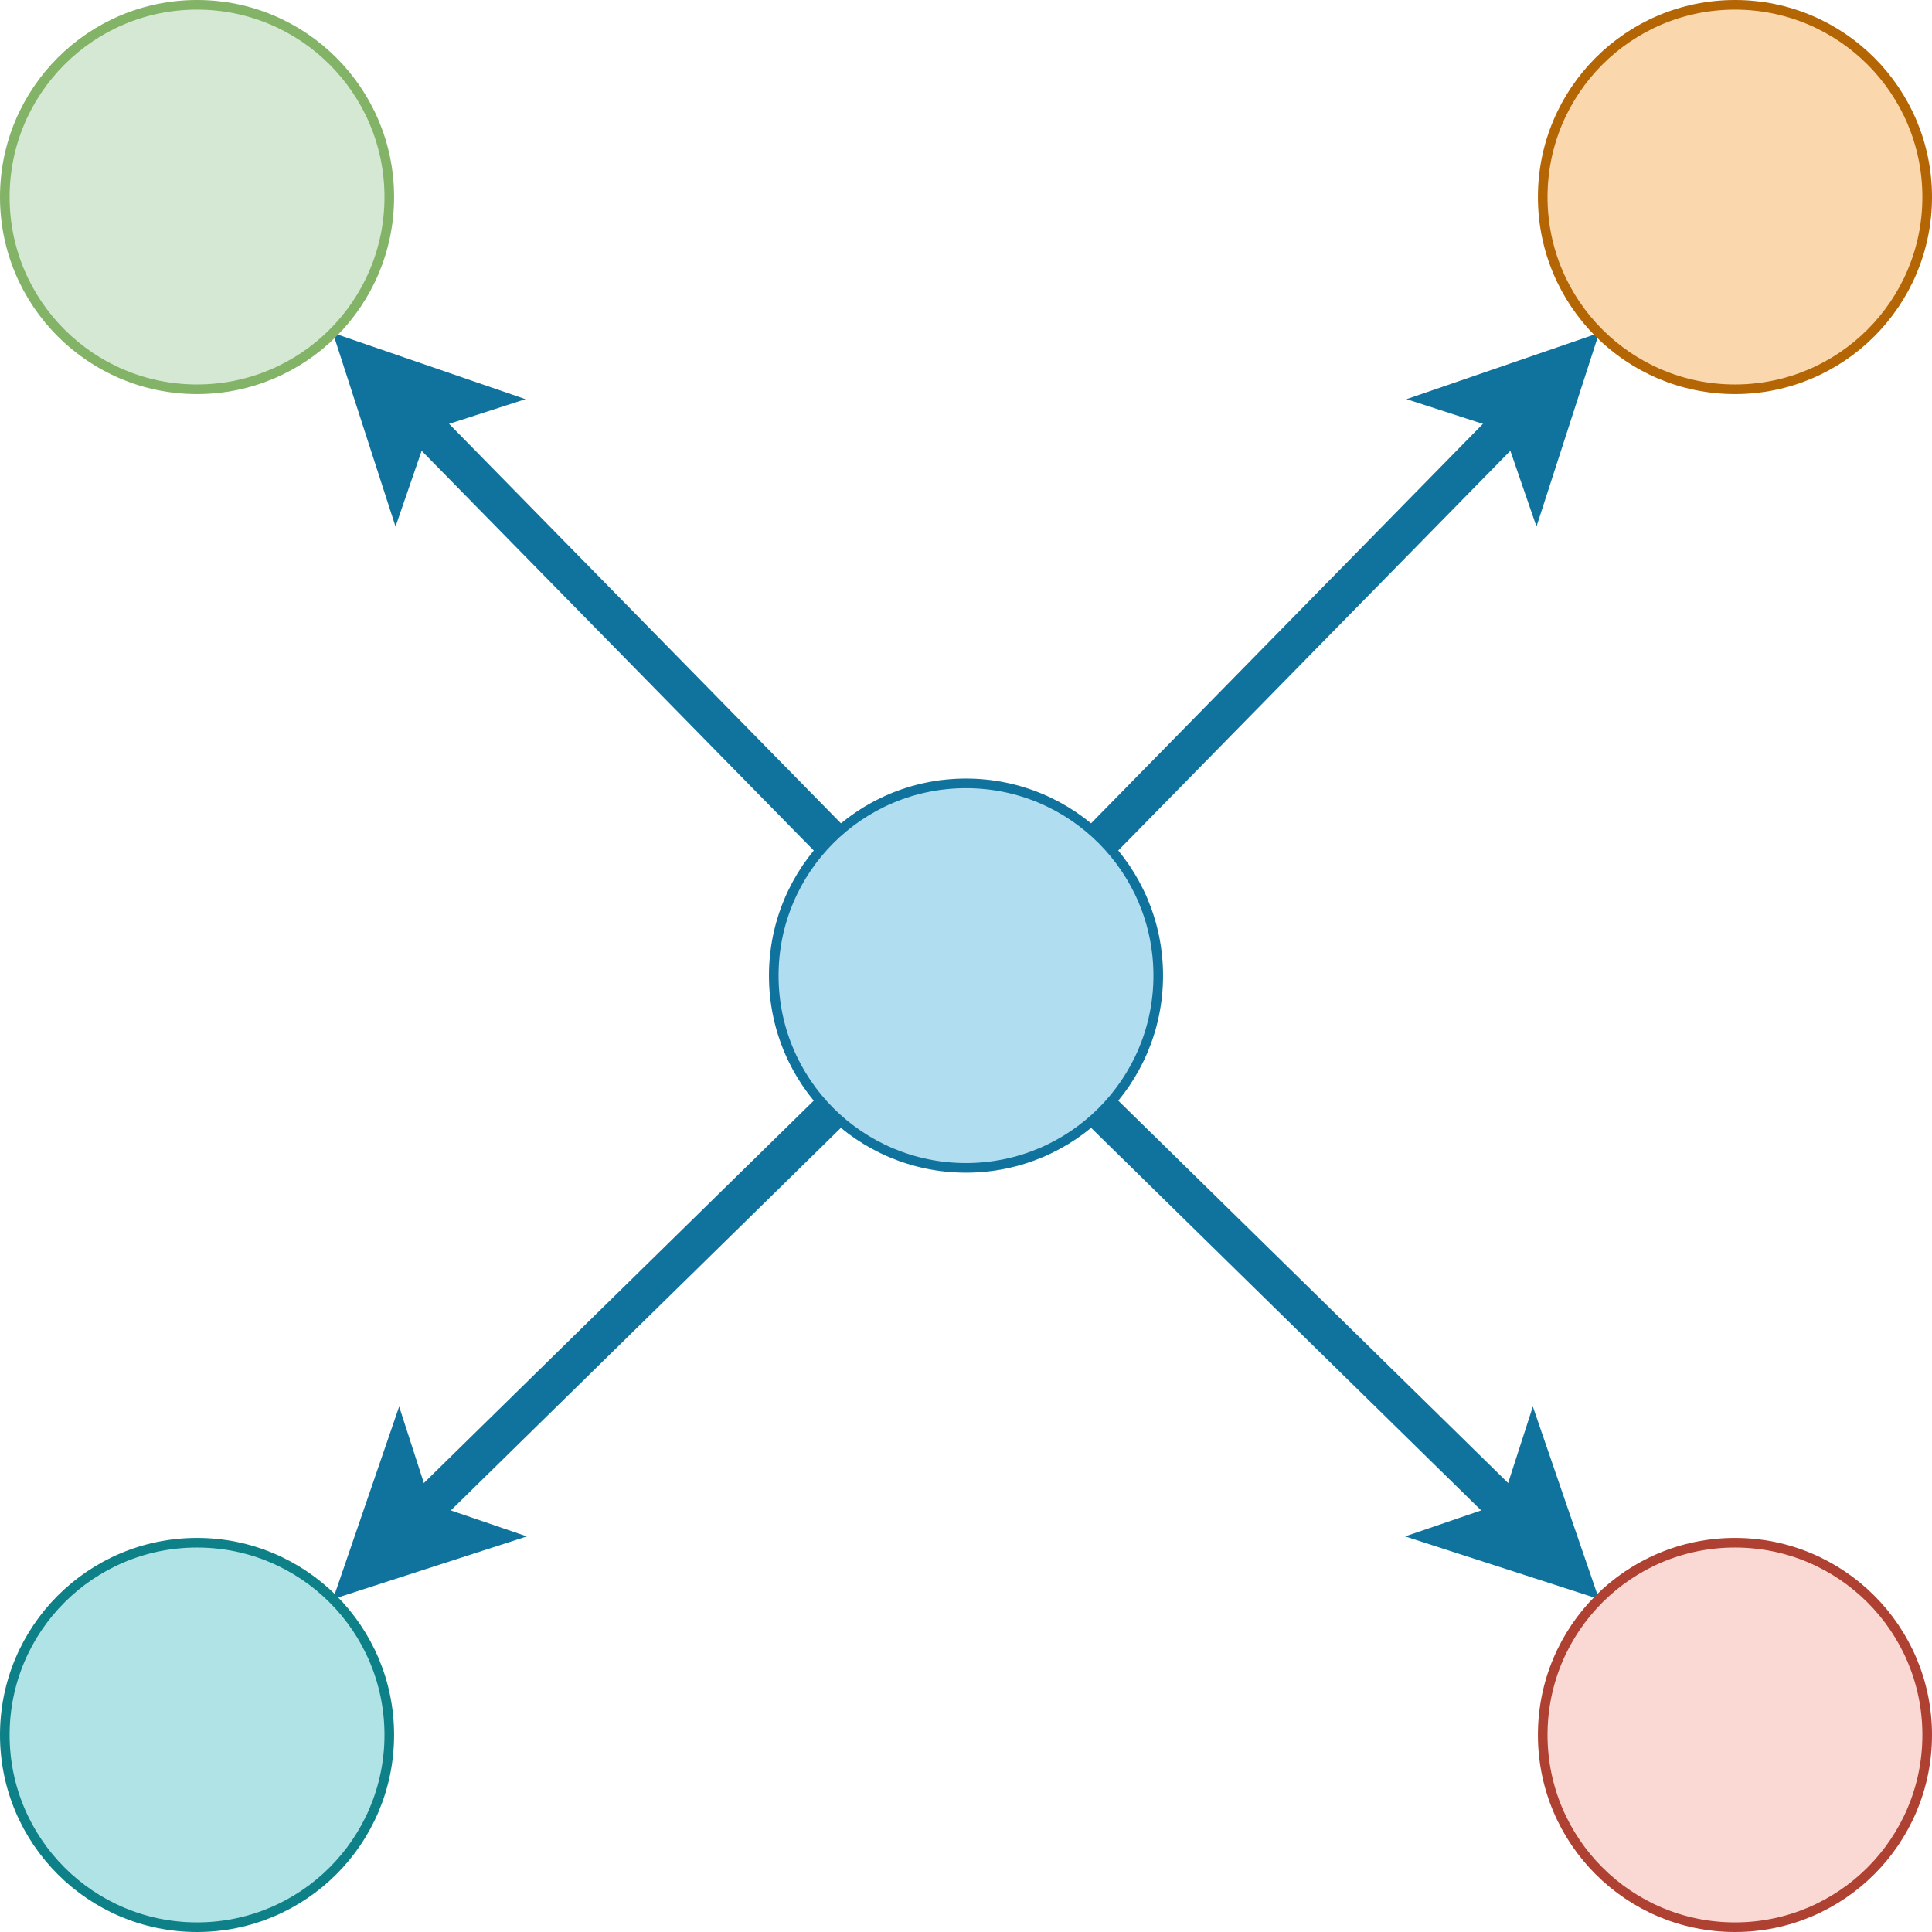
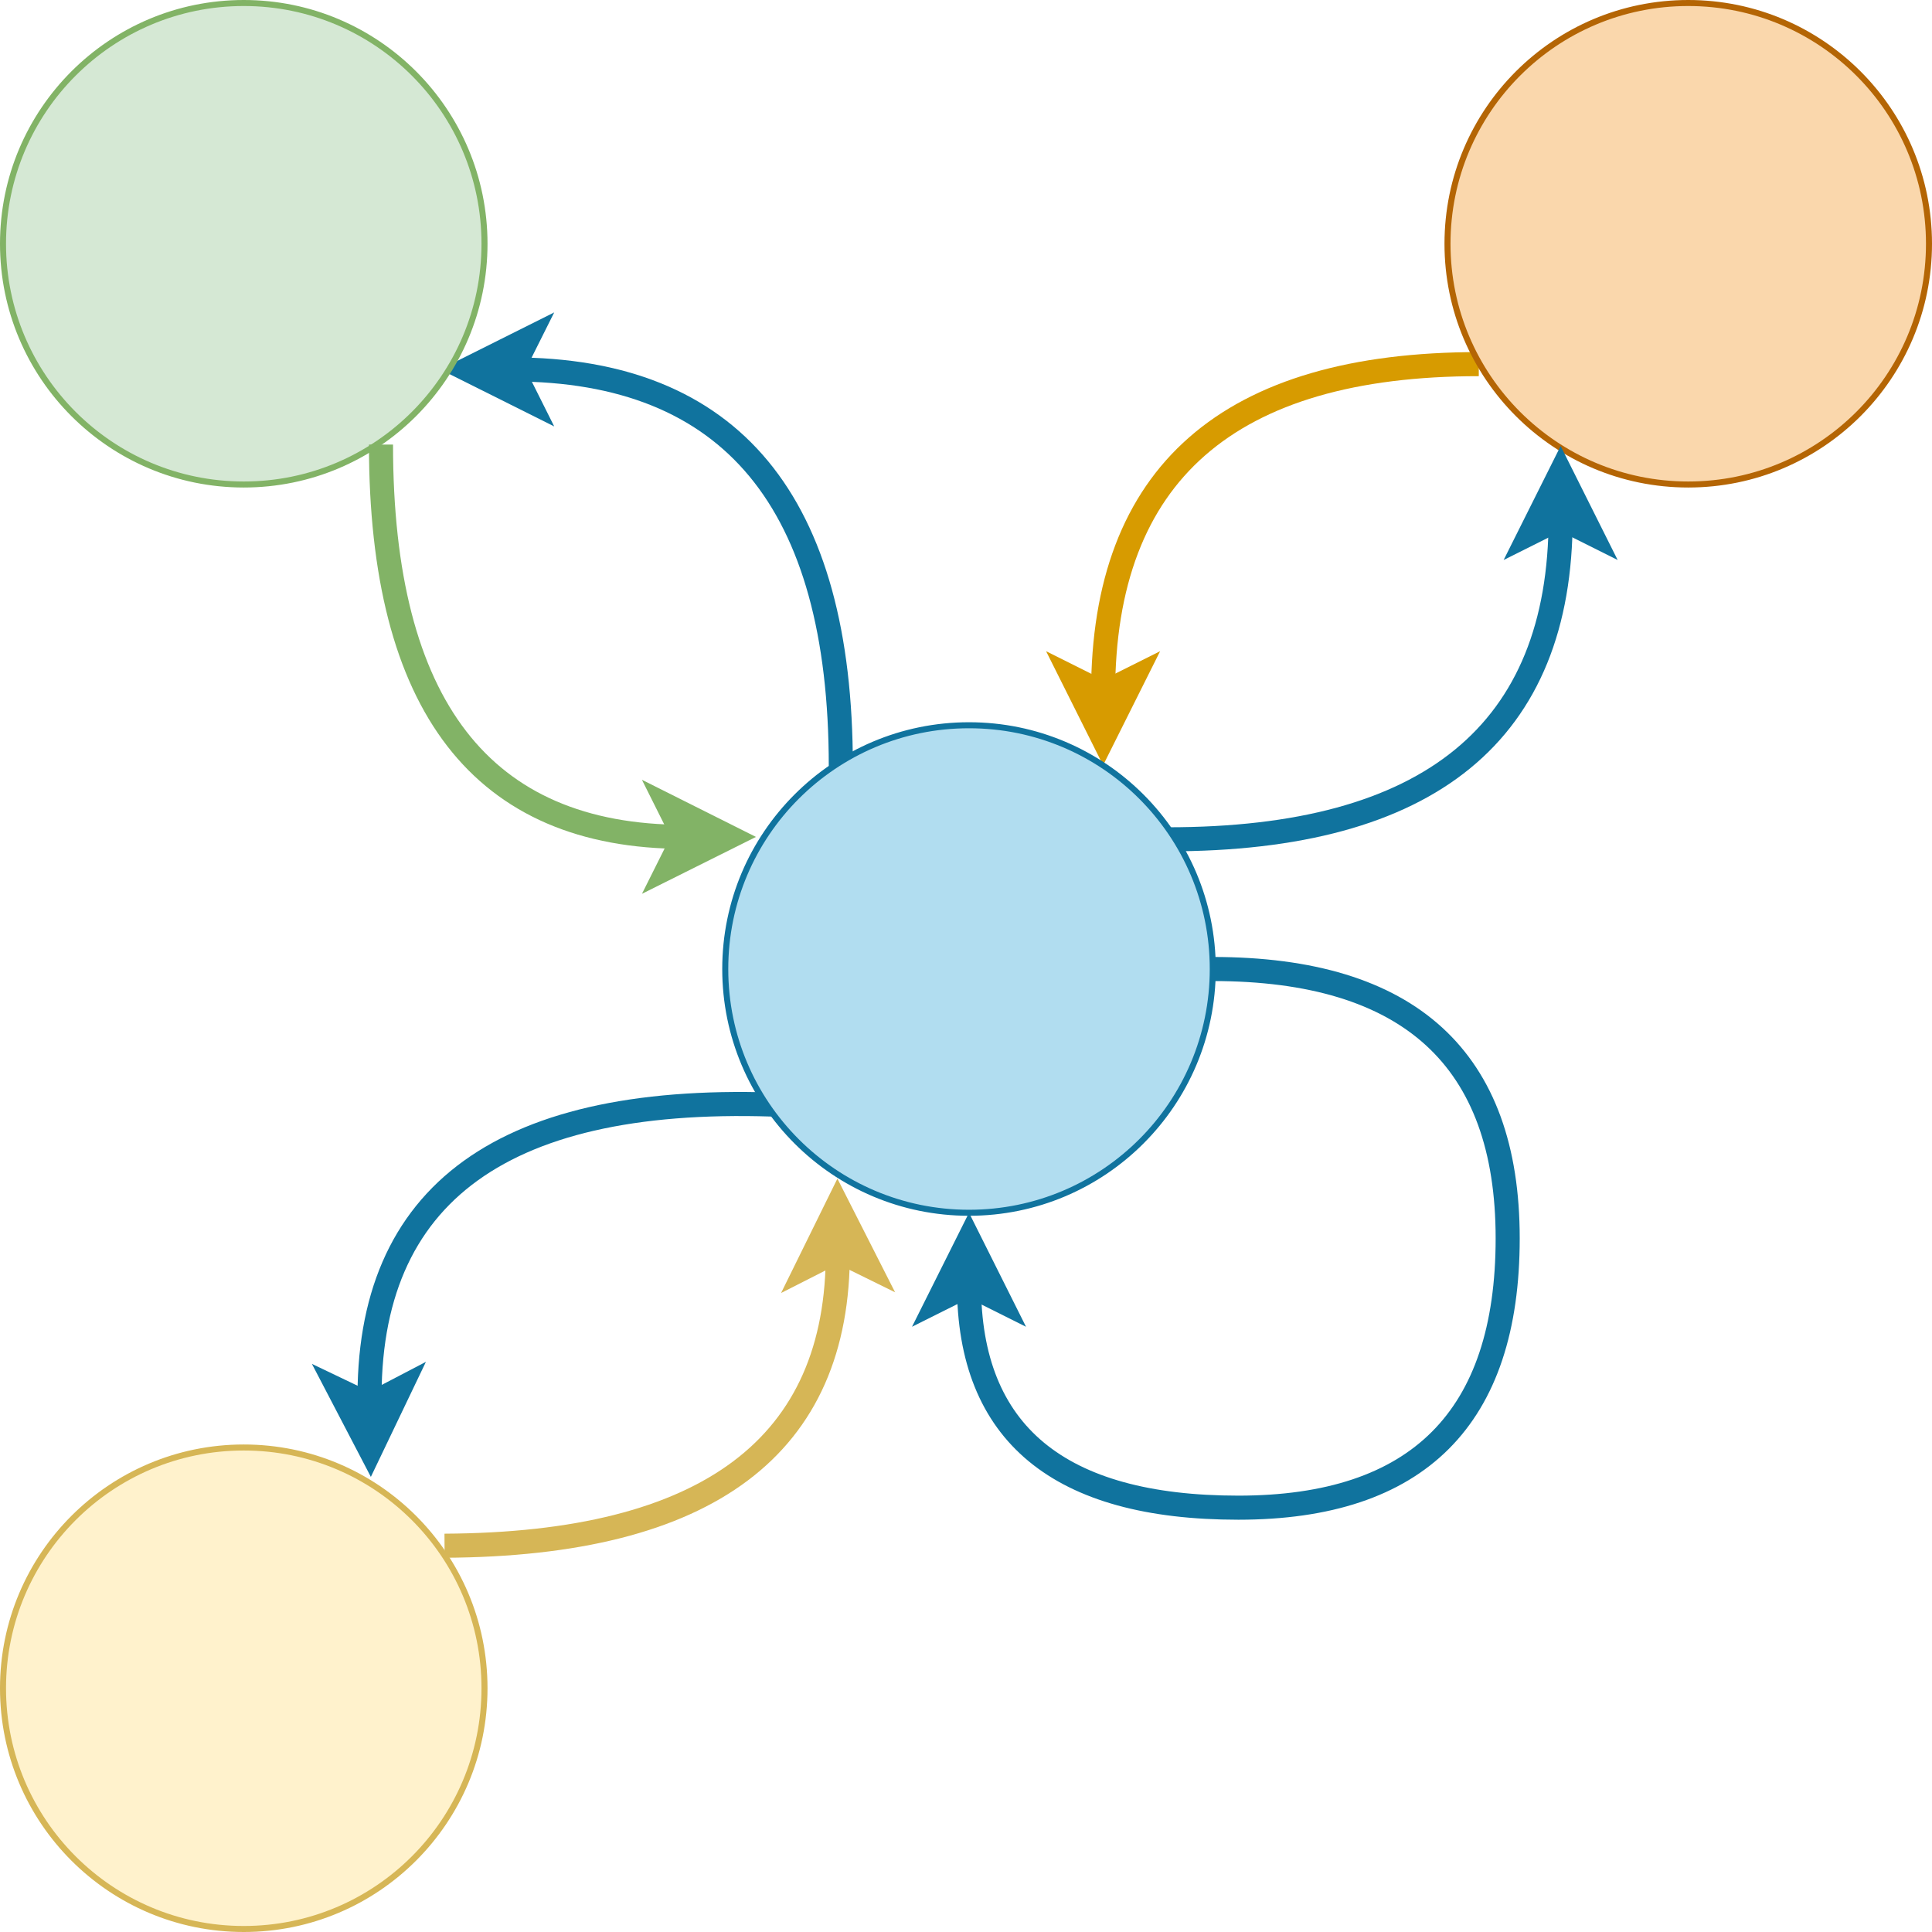
- <svg xmlns="http://www.w3.org/2000/svg" version="1.1" width="201px" height="201px" viewBox="-0.5 -0.5 201 201" content="&lt;mxfile host=&quot;Electron&quot; modified=&quot;2024-03-11T08:50:49.322Z&quot; agent=&quot;Mozilla/5.0 (Macintosh; Intel Mac OS X 10_15_7) AppleWebKit/537.36 (KHTML, like Gecko) draw.io/24.0.4 Chrome/120.0.61.109 Electron/28.1.0 Safari/537.36&quot; etag=&quot;1rij3Edv4KrBl2cFtUtF&quot; version=&quot;24.0.4&quot; type=&quot;device&quot;&gt;&#10;  &lt;diagram name=&quot;Page-1&quot; id=&quot;RKPvBWiPdUgW-k852GJ5&quot;&gt;&#10;    &lt;mxGraphModel dx=&quot;356&quot; dy=&quot;306&quot; grid=&quot;1&quot; gridSize=&quot;10&quot; guides=&quot;1&quot; tooltips=&quot;1&quot; connect=&quot;1&quot; arrows=&quot;1&quot; fold=&quot;1&quot; page=&quot;1&quot; pageScale=&quot;1&quot; pageWidth=&quot;827&quot; pageHeight=&quot;1169&quot; math=&quot;0&quot; shadow=&quot;0&quot;&gt;&#10;      &lt;root&gt;&#10;        &lt;mxCell id=&quot;0&quot; /&gt;&#10;        &lt;mxCell id=&quot;1&quot; parent=&quot;0&quot; /&gt;&#10;        &lt;mxCell id=&quot;e1JbbTw_rIGk7rZiJ3f4-6&quot; style=&quot;rounded=0;orthogonalLoop=1;jettySize=auto;html=1;exitX=1;exitY=0;exitDx=0;exitDy=0;entryX=0;entryY=1;entryDx=0;entryDy=0;strokeWidth=4;fillColor=#b1ddf0;strokeColor=#10739e;&quot; edge=&quot;1&quot; parent=&quot;1&quot; source=&quot;e1JbbTw_rIGk7rZiJ3f4-1&quot; target=&quot;e1JbbTw_rIGk7rZiJ3f4-5&quot;&gt;&#10;          &lt;mxGeometry relative=&quot;1&quot; as=&quot;geometry&quot; /&gt;&#10;        &lt;/mxCell&gt;&#10;        &lt;mxCell id=&quot;e1JbbTw_rIGk7rZiJ3f4-7&quot; style=&quot;rounded=0;orthogonalLoop=1;jettySize=auto;html=1;exitX=1;exitY=1;exitDx=0;exitDy=0;entryX=0;entryY=0;entryDx=0;entryDy=0;strokeWidth=4;fillColor=#b1ddf0;strokeColor=#10739e;&quot; edge=&quot;1&quot; parent=&quot;1&quot; source=&quot;e1JbbTw_rIGk7rZiJ3f4-1&quot; target=&quot;e1JbbTw_rIGk7rZiJ3f4-4&quot;&gt;&#10;          &lt;mxGeometry relative=&quot;1&quot; as=&quot;geometry&quot; /&gt;&#10;        &lt;/mxCell&gt;&#10;        &lt;mxCell id=&quot;e1JbbTw_rIGk7rZiJ3f4-8&quot; style=&quot;rounded=0;orthogonalLoop=1;jettySize=auto;html=1;exitX=0;exitY=1;exitDx=0;exitDy=0;entryX=1;entryY=0;entryDx=0;entryDy=0;strokeWidth=4;fillColor=#b1ddf0;strokeColor=#10739e;&quot; edge=&quot;1&quot; parent=&quot;1&quot; source=&quot;e1JbbTw_rIGk7rZiJ3f4-1&quot; target=&quot;e1JbbTw_rIGk7rZiJ3f4-3&quot;&gt;&#10;          &lt;mxGeometry relative=&quot;1&quot; as=&quot;geometry&quot; /&gt;&#10;        &lt;/mxCell&gt;&#10;        &lt;mxCell id=&quot;e1JbbTw_rIGk7rZiJ3f4-9&quot; style=&quot;rounded=0;orthogonalLoop=1;jettySize=auto;html=1;exitX=0;exitY=0;exitDx=0;exitDy=0;entryX=1;entryY=1;entryDx=0;entryDy=0;strokeWidth=4;fillColor=#b1ddf0;strokeColor=#10739e;&quot; edge=&quot;1&quot; parent=&quot;1&quot; source=&quot;e1JbbTw_rIGk7rZiJ3f4-1&quot; target=&quot;e1JbbTw_rIGk7rZiJ3f4-2&quot;&gt;&#10;          &lt;mxGeometry relative=&quot;1&quot; as=&quot;geometry&quot; /&gt;&#10;        &lt;/mxCell&gt;&#10;        &lt;mxCell id=&quot;e1JbbTw_rIGk7rZiJ3f4-1&quot; value=&quot;&quot; style=&quot;ellipse;whiteSpace=wrap;html=1;aspect=fixed;fillColor=#b1ddf0;strokeColor=#10739e;&quot; vertex=&quot;1&quot; parent=&quot;1&quot;&gt;&#10;          &lt;mxGeometry x=&quot;360&quot; y=&quot;281&quot; width=&quot;40&quot; height=&quot;40&quot; as=&quot;geometry&quot; /&gt;&#10;        &lt;/mxCell&gt;&#10;        &lt;mxCell id=&quot;e1JbbTw_rIGk7rZiJ3f4-2&quot; value=&quot;&quot; style=&quot;ellipse;whiteSpace=wrap;html=1;aspect=fixed;fillColor=#d5e8d4;strokeColor=#82b366;&quot; vertex=&quot;1&quot; parent=&quot;1&quot;&gt;&#10;          &lt;mxGeometry x=&quot;280&quot; y=&quot;200&quot; width=&quot;40&quot; height=&quot;40&quot; as=&quot;geometry&quot; /&gt;&#10;        &lt;/mxCell&gt;&#10;        &lt;mxCell id=&quot;e1JbbTw_rIGk7rZiJ3f4-3&quot; value=&quot;&quot; style=&quot;ellipse;whiteSpace=wrap;html=1;aspect=fixed;fillColor=#b0e3e6;strokeColor=#0e8088;&quot; vertex=&quot;1&quot; parent=&quot;1&quot;&gt;&#10;          &lt;mxGeometry x=&quot;280&quot; y=&quot;360&quot; width=&quot;40&quot; height=&quot;40&quot; as=&quot;geometry&quot; /&gt;&#10;        &lt;/mxCell&gt;&#10;        &lt;mxCell id=&quot;e1JbbTw_rIGk7rZiJ3f4-4&quot; value=&quot;&quot; style=&quot;ellipse;whiteSpace=wrap;html=1;aspect=fixed;fillColor=#fad9d5;strokeColor=#ae4132;&quot; vertex=&quot;1&quot; parent=&quot;1&quot;&gt;&#10;          &lt;mxGeometry x=&quot;440&quot; y=&quot;360&quot; width=&quot;40&quot; height=&quot;40&quot; as=&quot;geometry&quot; /&gt;&#10;        &lt;/mxCell&gt;&#10;        &lt;mxCell id=&quot;e1JbbTw_rIGk7rZiJ3f4-5&quot; value=&quot;&quot; style=&quot;ellipse;whiteSpace=wrap;html=1;aspect=fixed;fillColor=#fad7ac;strokeColor=#b46504;&quot; vertex=&quot;1&quot; parent=&quot;1&quot;&gt;&#10;          &lt;mxGeometry x=&quot;440&quot; y=&quot;200&quot; width=&quot;40&quot; height=&quot;40&quot; as=&quot;geometry&quot; /&gt;&#10;        &lt;/mxCell&gt;&#10;      &lt;/root&gt;&#10;    &lt;/mxGraphModel&gt;&#10;  &lt;/diagram&gt;&#10;&lt;/mxfile&gt;&#10;">
+ <svg xmlns="http://www.w3.org/2000/svg" version="1.1" width="321px" height="321px" viewBox="-0.5 -0.5 321 321" content="&lt;mxfile host=&quot;Electron&quot; modified=&quot;2024-03-12T18:29:22.212Z&quot; agent=&quot;Mozilla/5.0 (Macintosh; Intel Mac OS X 10_15_7) AppleWebKit/537.36 (KHTML, like Gecko) draw.io/24.0.4 Chrome/120.0.61.109 Electron/28.1.0 Safari/537.36&quot; etag=&quot;V3n6qqAdpcuHSwYXp8yy&quot; version=&quot;24.0.4&quot; type=&quot;device&quot;&gt;&#10;  &lt;diagram name=&quot;Page-1&quot; id=&quot;RKPvBWiPdUgW-k852GJ5&quot;&gt;&#10;    &lt;mxGraphModel dx=&quot;717&quot; dy=&quot;427&quot; grid=&quot;1&quot; gridSize=&quot;10&quot; guides=&quot;1&quot; tooltips=&quot;1&quot; connect=&quot;1&quot; arrows=&quot;1&quot; fold=&quot;1&quot; page=&quot;1&quot; pageScale=&quot;1&quot; pageWidth=&quot;827&quot; pageHeight=&quot;1169&quot; math=&quot;0&quot; shadow=&quot;0&quot;&gt;&#10;      &lt;root&gt;&#10;        &lt;mxCell id=&quot;0&quot; /&gt;&#10;        &lt;mxCell id=&quot;1&quot; parent=&quot;0&quot; /&gt;&#10;        &lt;mxCell id=&quot;Xyjjoyls6ed7M-fOswV_-16&quot; style=&quot;edgeStyle=orthogonalEdgeStyle;rounded=0;orthogonalLoop=1;jettySize=auto;html=1;exitX=0.908;exitY=0.761;exitDx=0;exitDy=0;entryX=0.237;entryY=0.084;entryDx=0;entryDy=0;curved=1;targetPerimeterSpacing=0;startArrow=classic;startFill=1;strokeWidth=4;endArrow=none;endFill=0;fillColor=#b1ddf0;strokeColor=#10739e;entryPerimeter=0;exitPerimeter=0;&quot; parent=&quot;1&quot; source=&quot;e1JbbTw_rIGk7rZiJ3f4-2&quot; target=&quot;e1JbbTw_rIGk7rZiJ3f4-1&quot; edge=&quot;1&quot;&gt;&#10;          &lt;mxGeometry relative=&quot;1&quot; as=&quot;geometry&quot; /&gt;&#10;        &lt;/mxCell&gt;&#10;        &lt;mxCell id=&quot;e1JbbTw_rIGk7rZiJ3f4-2&quot; value=&quot;&quot; style=&quot;ellipse;whiteSpace=wrap;html=1;aspect=fixed;fillColor=#d5e8d4;strokeColor=#82b366;&quot; parent=&quot;1&quot; vertex=&quot;1&quot;&gt;&#10;          &lt;mxGeometry x=&quot;240&quot; y=&quot;120&quot; width=&quot;80&quot; height=&quot;80&quot; as=&quot;geometry&quot; /&gt;&#10;        &lt;/mxCell&gt;&#10;        &lt;mxCell id=&quot;e1JbbTw_rIGk7rZiJ3f4-3&quot; value=&quot;&quot; style=&quot;ellipse;whiteSpace=wrap;html=1;aspect=fixed;fillColor=#fff2cc;strokeColor=#d6b656;&quot; parent=&quot;1&quot; vertex=&quot;1&quot;&gt;&#10;          &lt;mxGeometry x=&quot;240&quot; y=&quot;360&quot; width=&quot;80&quot; height=&quot;80&quot; as=&quot;geometry&quot; /&gt;&#10;        &lt;/mxCell&gt;&#10;        &lt;mxCell id=&quot;Xyjjoyls6ed7M-fOswV_-12&quot; style=&quot;edgeStyle=orthogonalEdgeStyle;rounded=0;orthogonalLoop=1;jettySize=auto;html=1;exitX=0.065;exitY=0.75;exitDx=0;exitDy=0;entryX=0.775;entryY=0.082;entryDx=0;entryDy=0;fillColor=#ffe6cc;strokeColor=#d79b00;strokeWidth=4;curved=1;exitPerimeter=0;entryPerimeter=0;&quot; parent=&quot;1&quot; source=&quot;e1JbbTw_rIGk7rZiJ3f4-5&quot; target=&quot;e1JbbTw_rIGk7rZiJ3f4-1&quot; edge=&quot;1&quot;&gt;&#10;          &lt;mxGeometry relative=&quot;1&quot; as=&quot;geometry&quot; /&gt;&#10;        &lt;/mxCell&gt;&#10;        &lt;mxCell id=&quot;e1JbbTw_rIGk7rZiJ3f4-5&quot; value=&quot;&quot; style=&quot;ellipse;whiteSpace=wrap;html=1;aspect=fixed;fillColor=#fad7ac;strokeColor=#b46504;&quot; parent=&quot;1&quot; vertex=&quot;1&quot;&gt;&#10;          &lt;mxGeometry x=&quot;480&quot; y=&quot;120&quot; width=&quot;80&quot; height=&quot;80&quot; as=&quot;geometry&quot; /&gt;&#10;        &lt;/mxCell&gt;&#10;        &lt;mxCell id=&quot;Xyjjoyls6ed7M-fOswV_-11&quot; style=&quot;edgeStyle=orthogonalEdgeStyle;rounded=0;orthogonalLoop=1;jettySize=auto;html=1;exitX=0.907;exitY=0.234;exitDx=0;exitDy=0;entryX=0.235;entryY=0.92;entryDx=0;entryDy=0;fillColor=#b1ddf0;strokeColor=#10739e;strokeWidth=4;curved=1;exitPerimeter=0;entryPerimeter=0;&quot; parent=&quot;1&quot; source=&quot;e1JbbTw_rIGk7rZiJ3f4-1&quot; target=&quot;e1JbbTw_rIGk7rZiJ3f4-5&quot; edge=&quot;1&quot;&gt;&#10;          &lt;mxGeometry relative=&quot;1&quot; as=&quot;geometry&quot; /&gt;&#10;        &lt;/mxCell&gt;&#10;        &lt;mxCell id=&quot;Xyjjoyls6ed7M-fOswV_-17&quot; style=&quot;edgeStyle=orthogonalEdgeStyle;rounded=0;orthogonalLoop=1;jettySize=auto;html=1;exitX=0.063;exitY=0.229;exitDx=0;exitDy=0;entryX=0.785;entryY=0.917;entryDx=0;entryDy=0;curved=1;startArrow=classic;startFill=1;endArrow=none;endFill=0;entryPerimeter=0;exitPerimeter=0;strokeWidth=4;fillColor=#d5e8d4;strokeColor=#82b366;&quot; parent=&quot;1&quot; source=&quot;e1JbbTw_rIGk7rZiJ3f4-1&quot; target=&quot;e1JbbTw_rIGk7rZiJ3f4-2&quot; edge=&quot;1&quot;&gt;&#10;          &lt;mxGeometry relative=&quot;1&quot; as=&quot;geometry&quot; /&gt;&#10;        &lt;/mxCell&gt;&#10;        &lt;mxCell id=&quot;Xyjjoyls6ed7M-fOswV_-20&quot; style=&quot;rounded=0;orthogonalLoop=1;jettySize=auto;html=1;entryX=0.764;entryY=0.061;entryDx=0;entryDy=0;fillColor=#b1ddf0;strokeColor=#10739e;strokeWidth=4;curved=1;entryPerimeter=0;exitX=0.123;exitY=0.779;exitDx=0;exitDy=0;exitPerimeter=0;&quot; parent=&quot;1&quot; source=&quot;e1JbbTw_rIGk7rZiJ3f4-1&quot; target=&quot;e1JbbTw_rIGk7rZiJ3f4-3&quot; edge=&quot;1&quot;&gt;&#10;          &lt;mxGeometry relative=&quot;1&quot; as=&quot;geometry&quot;&gt;&#10;            &lt;mxPoint x=&quot;364&quot; y=&quot;303&quot; as=&quot;sourcePoint&quot; /&gt;&#10;            &lt;Array as=&quot;points&quot;&gt;&#10;              &lt;mxPoint x=&quot;300&quot; y=&quot;300&quot; /&gt;&#10;            &lt;/Array&gt;&#10;          &lt;/mxGeometry&gt;&#10;        &lt;/mxCell&gt;&#10;        &lt;mxCell id=&quot;e1JbbTw_rIGk7rZiJ3f4-1&quot; value=&quot;&quot; style=&quot;ellipse;whiteSpace=wrap;html=1;aspect=fixed;fillColor=#b1ddf0;strokeColor=#10739e;&quot; parent=&quot;1&quot; vertex=&quot;1&quot;&gt;&#10;          &lt;mxGeometry x=&quot;360&quot; y=&quot;240&quot; width=&quot;81&quot; height=&quot;81&quot; as=&quot;geometry&quot; /&gt;&#10;        &lt;/mxCell&gt;&#10;        &lt;mxCell id=&quot;Xyjjoyls6ed7M-fOswV_-23&quot; style=&quot;rounded=0;orthogonalLoop=1;jettySize=auto;html=1;fillColor=#fff2cc;strokeColor=#d6b656;strokeWidth=4;exitX=0.917;exitY=0.204;exitDx=0;exitDy=0;entryX=0.23;entryY=0.93;entryDx=0;entryDy=0;entryPerimeter=0;exitPerimeter=0;curved=1;&quot; parent=&quot;1&quot; source=&quot;e1JbbTw_rIGk7rZiJ3f4-3&quot; target=&quot;e1JbbTw_rIGk7rZiJ3f4-1&quot; edge=&quot;1&quot;&gt;&#10;          &lt;mxGeometry relative=&quot;1&quot; as=&quot;geometry&quot;&gt;&#10;            &lt;mxPoint x=&quot;411&quot; y=&quot;401&quot; as=&quot;sourcePoint&quot; /&gt;&#10;            &lt;mxPoint x=&quot;408&quot; y=&quot;310&quot; as=&quot;targetPoint&quot; /&gt;&#10;            &lt;Array as=&quot;points&quot;&gt;&#10;              &lt;mxPoint x=&quot;379&quot; y=&quot;376&quot; /&gt;&#10;            &lt;/Array&gt;&#10;          &lt;/mxGeometry&gt;&#10;        &lt;/mxCell&gt;&#10;        &lt;mxCell id=&quot;Xyjjoyls6ed7M-fOswV_-28&quot; style=&quot;edgeStyle=orthogonalEdgeStyle;rounded=0;orthogonalLoop=1;jettySize=auto;html=1;entryX=0.5;entryY=1;entryDx=0;entryDy=0;exitX=1;exitY=0.5;exitDx=0;exitDy=0;curved=1;strokeWidth=4;fillColor=#b1ddf0;strokeColor=#10739e;&quot; parent=&quot;1&quot; source=&quot;e1JbbTw_rIGk7rZiJ3f4-1&quot; target=&quot;e1JbbTw_rIGk7rZiJ3f4-1&quot; edge=&quot;1&quot;&gt;&#10;          &lt;mxGeometry relative=&quot;1&quot; as=&quot;geometry&quot;&gt;&#10;            &lt;Array as=&quot;points&quot;&gt;&#10;              &lt;mxPoint x=&quot;490&quot; y=&quot;281&quot; /&gt;&#10;              &lt;mxPoint x=&quot;490&quot; y=&quot;370&quot; /&gt;&#10;              &lt;mxPoint x=&quot;401&quot; y=&quot;370&quot; /&gt;&#10;            &lt;/Array&gt;&#10;          &lt;/mxGeometry&gt;&#10;        &lt;/mxCell&gt;&#10;      &lt;/root&gt;&#10;    &lt;/mxGraphModel&gt;&#10;  &lt;/diagram&gt;&#10;&lt;/mxfile&gt;&#10;">
  <defs />
  <g>
    <g>
-       <path d="M 114.14 86.86 L 157.47 42.69" fill="none" stroke="#10739e" stroke-width="4" stroke-miterlimit="10" pointer-events="stroke" />
-       <path d="M 162.73 37.33 L 159.29 47.97 L 157.47 42.69 L 152.15 40.97 Z" fill="#10739e" stroke="#10739e" stroke-width="4" stroke-miterlimit="10" pointer-events="all" />
+       <path d="M 84.61 60.88 Q 139.2 60.9 139.2 126.8" fill="none" stroke="#10739e" stroke-width="4" stroke-miterlimit="10" pointer-events="stroke" />
+       <path d="M 77.11 60.88 L 87.11 55.88 L 84.61 60.88 L 87.11 65.88 Z" fill="#10739e" stroke="#10739e" stroke-width="4" stroke-miterlimit="10" pointer-events="all" />
    </g>
    <g>
-       <path d="M 114.14 115.14 L 157.31 157.48" fill="none" stroke="#10739e" stroke-width="4" stroke-miterlimit="10" pointer-events="stroke" />
-       <path d="M 162.66 162.73 L 152.02 159.29 L 157.31 157.48 L 159.03 152.16 Z" fill="#10739e" stroke="#10739e" stroke-width="4" stroke-miterlimit="10" pointer-events="all" />
+       <ellipse cx="40" cy="40" rx="40" ry="40" fill="#d5e8d4" stroke="#82b366" pointer-events="all" />
    </g>
    <g>
-       <path d="M 85.86 115.14 L 42.69 157.48" fill="none" stroke="#10739e" stroke-width="4" stroke-miterlimit="10" pointer-events="stroke" />
-       <path d="M 37.34 162.73 L 40.97 152.16 L 42.69 157.48 L 47.98 159.29 Z" fill="#10739e" stroke="#10739e" stroke-width="4" stroke-miterlimit="10" pointer-events="all" />
+       <ellipse cx="40" cy="280" rx="40" ry="40" fill="#fff2cc" stroke="#d6b656" pointer-events="all" />
    </g>
    <g>
-       <path d="M 85.86 86.86 L 42.53 42.69" fill="none" stroke="#10739e" stroke-width="4" stroke-miterlimit="10" pointer-events="stroke" />
-       <path d="M 37.27 37.33 L 47.85 40.97 L 42.53 42.69 L 40.71 47.97 Z" fill="#10739e" stroke="#10739e" stroke-width="4" stroke-miterlimit="10" pointer-events="all" />
+       <path d="M 245.2 60 Q 182.8 60 182.78 114.67" fill="none" stroke="#d79b00" stroke-width="4" stroke-miterlimit="10" pointer-events="stroke" />
+       <path d="M 182.78 122.17 L 177.78 112.17 L 182.78 114.67 L 187.78 112.17 Z" fill="#d79b00" stroke="#d79b00" stroke-width="4" stroke-miterlimit="10" pointer-events="all" />
    </g>
    <g>
-       <ellipse cx="100" cy="101" rx="20" ry="20" fill="#b1ddf0" stroke="#10739e" pointer-events="all" />
+       <ellipse cx="280" cy="40" rx="40" ry="40" fill="#fad7ac" stroke="#b46504" pointer-events="all" />
    </g>
    <g>
-       <ellipse cx="20" cy="20" rx="20" ry="20" fill="#d5e8d4" stroke="#82b366" pointer-events="all" />
+       <path d="M 193.47 138.95 Q 258.8 139 258.8 85.57" fill="none" stroke="#10739e" stroke-width="4" stroke-miterlimit="10" pointer-events="stroke" />
+       <path d="M 258.8 78.07 L 263.8 88.07 L 258.8 85.57 L 253.8 88.07 Z" fill="#10739e" stroke="#10739e" stroke-width="4" stroke-miterlimit="10" pointer-events="all" />
    </g>
    <g>
-       <ellipse cx="20" cy="180" rx="20" ry="20" fill="#b0e3e6" stroke="#0e8088" pointer-events="all" />
+       <path d="M 113.13 138.54 Q 62.8 138.5 62.8 73.36" fill="none" stroke="#82b366" stroke-width="4" stroke-miterlimit="10" pointer-events="stroke" />
+       <path d="M 120.63 138.55 L 110.63 143.54 L 113.13 138.54 L 110.63 133.54 Z" fill="#82b366" stroke="#82b366" stroke-width="4" stroke-miterlimit="10" pointer-events="all" />
    </g>
    <g>
-       <ellipse cx="180" cy="180" rx="20" ry="20" fill="#fad9d5" stroke="#ae4132" pointer-events="all" />
+       <path d="M 129.96 183.1 Q 60 180 60.91 232.91" fill="none" stroke="#10739e" stroke-width="4" stroke-miterlimit="10" pointer-events="stroke" />
+       <path d="M 61.04 240.41 L 55.87 230.5 L 60.91 232.91 L 65.87 230.32 Z" fill="#10739e" stroke="#10739e" stroke-width="4" stroke-miterlimit="10" pointer-events="all" />
    </g>
    <g>
-       <ellipse cx="180" cy="20" rx="20" ry="20" fill="#fad7ac" stroke="#b46504" pointer-events="all" />
+       <ellipse cx="160.5" cy="160.5" rx="40.5" ry="40.5" fill="#b1ddf0" stroke="#10739e" pointer-events="all" />
+     </g>
+     <g>
+       <path d="M 73.36 256.32 Q 139 256 138.7 207.3" fill="none" stroke="#d6b656" stroke-width="4" stroke-miterlimit="10" pointer-events="stroke" />
+       <path d="M 138.66 199.8 L 143.72 209.77 L 138.7 207.3 L 133.72 209.83 Z" fill="#d6b656" stroke="#d6b656" stroke-width="4" stroke-miterlimit="10" pointer-events="all" />
+     </g>
+     <g>
+       <path d="M 201 160.5 Q 250 160.5 250 205.25 Q 250 250 205.25 250 Q 160.5 250 160.5 212.97" fill="none" stroke="#10739e" stroke-width="4" stroke-miterlimit="10" pointer-events="stroke" />
+       <path d="M 160.5 205.47 L 165.5 215.47 L 160.5 212.97 L 155.5 215.47 Z" fill="#10739e" stroke="#10739e" stroke-width="4" stroke-miterlimit="10" pointer-events="all" />
    </g>
  </g>
</svg>
